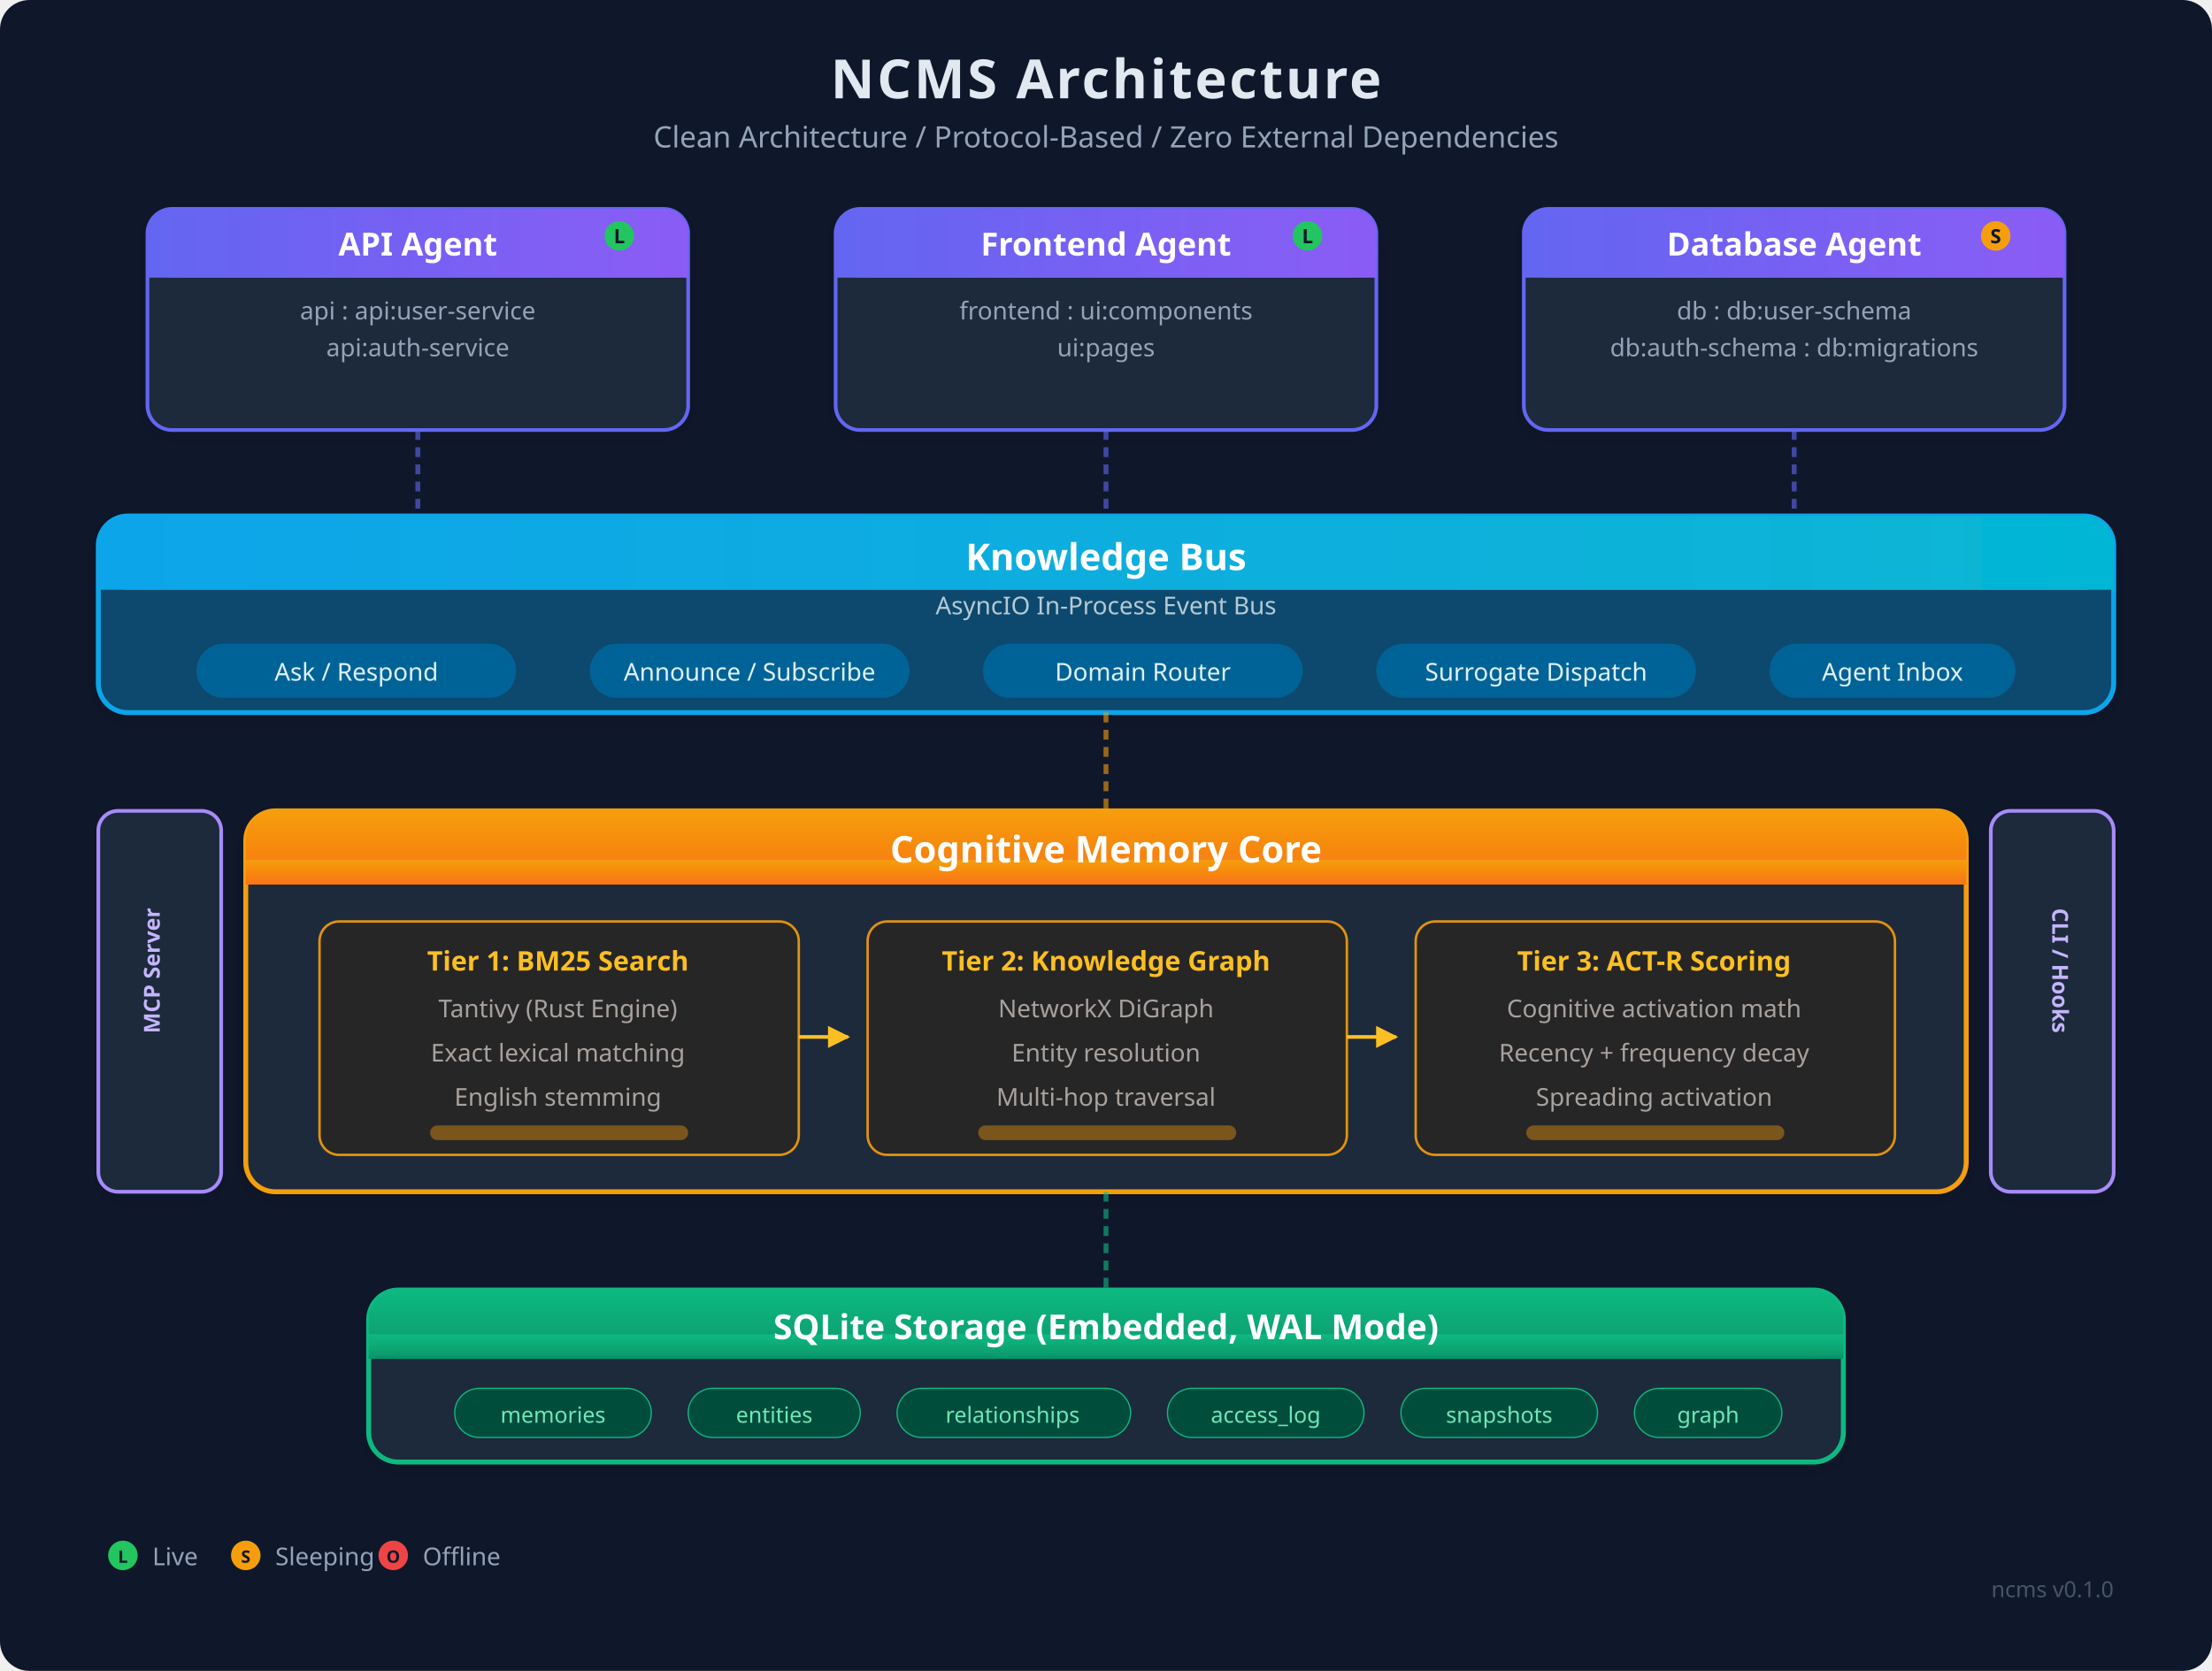
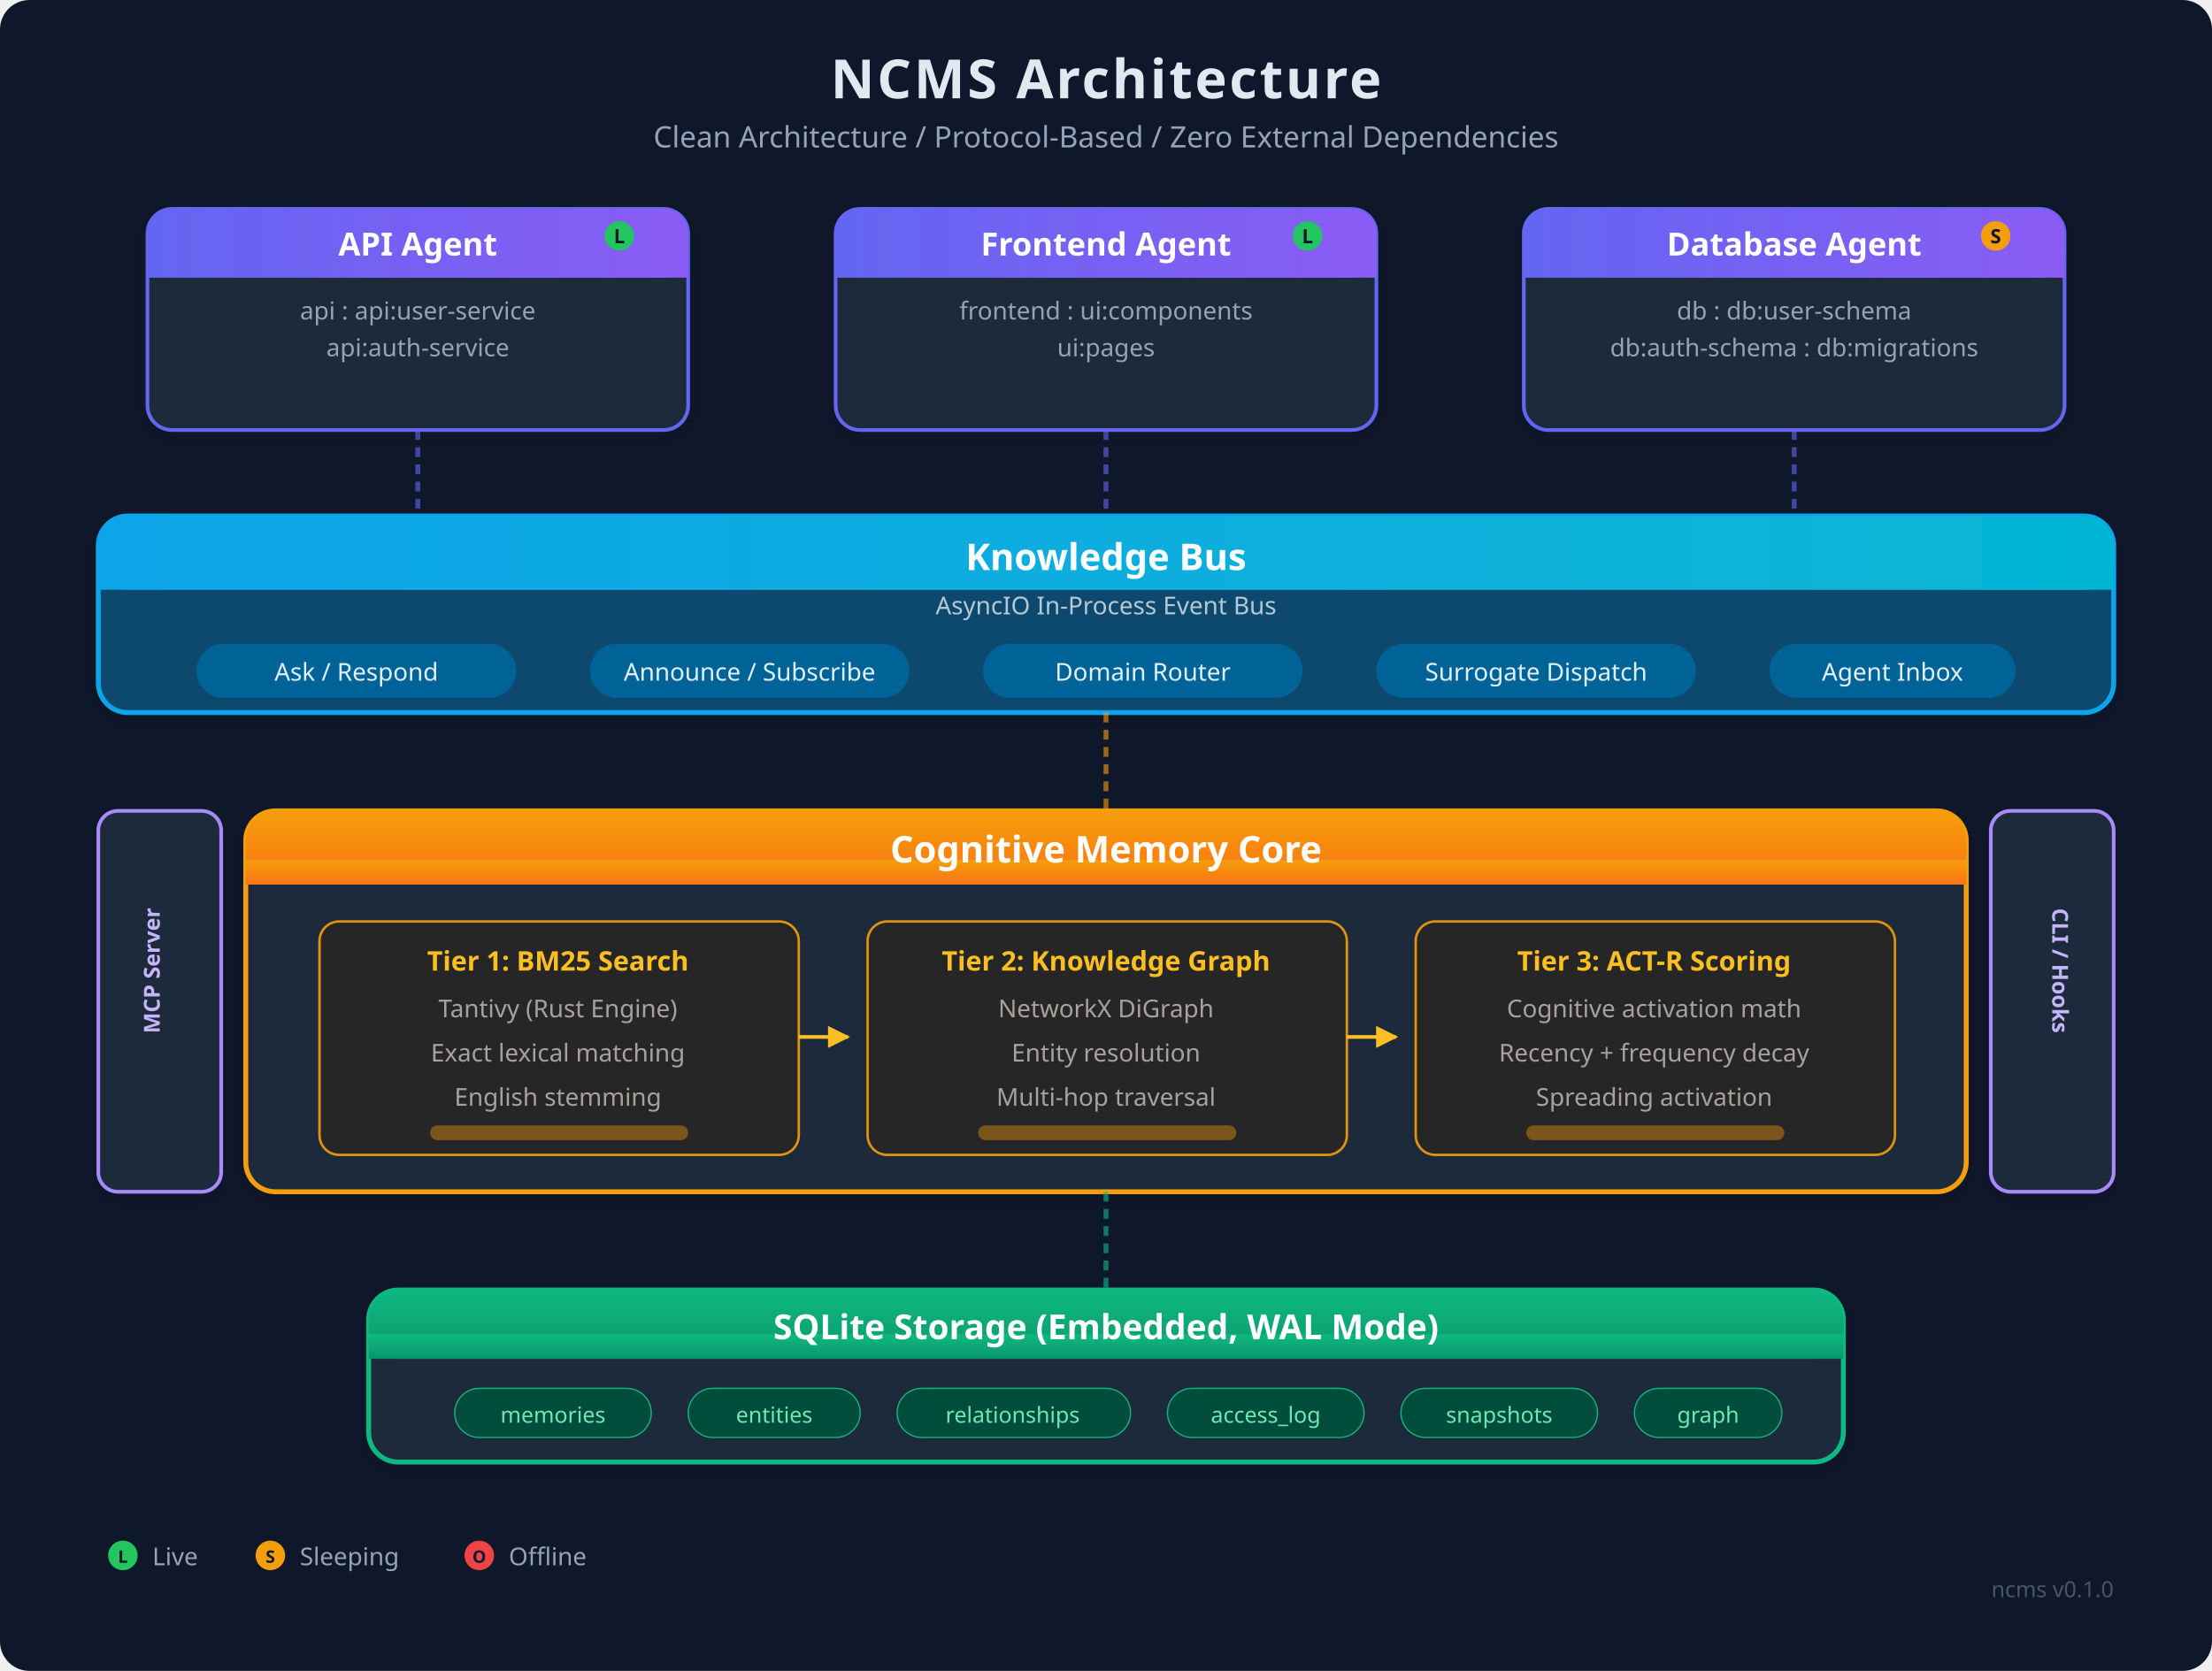
<svg xmlns="http://www.w3.org/2000/svg" viewBox="0 0 900 680" font-family="'Segoe UI', system-ui, -apple-system, sans-serif">
  <defs>
    <linearGradient id="headerGrad" x1="0" y1="0" x2="1" y2="0">
      <stop offset="0%" stop-color="#6366f1" />
      <stop offset="100%" stop-color="#8b5cf6" />
    </linearGradient>
    <linearGradient id="busGrad" x1="0" y1="0" x2="1" y2="0">
      <stop offset="0%" stop-color="#0ea5e9" />
      <stop offset="100%" stop-color="#06b6d4" />
    </linearGradient>
    <linearGradient id="memGrad" x1="0" y1="0" x2="0" y2="1">
      <stop offset="0%" stop-color="#f59e0b" />
      <stop offset="100%" stop-color="#f97316" />
    </linearGradient>
    <linearGradient id="storeGrad" x1="0" y1="0" x2="0" y2="1">
      <stop offset="0%" stop-color="#10b981" />
      <stop offset="100%" stop-color="#059669" />
    </linearGradient>
    <filter id="shadow" x="-4%" y="-4%" width="108%" height="116%">
      <feDropShadow dx="0" dy="2" stdDeviation="4" flood-color="#000" flood-opacity="0.1" />
    </filter>
    <filter id="glow" x="-10%" y="-10%" width="120%" height="120%">
      <feGaussianBlur stdDeviation="3" result="blur" />
      <feMerge>
        <feMergeNode in="blur" />
        <feMergeNode in="SourceGraphic" />
      </feMerge>
    </filter>
  </defs>
  <rect width="900" height="680" rx="12" fill="#0f172a" />
  <text x="450" y="40" text-anchor="middle" fill="#e2e8f0" font-size="22" font-weight="700" letter-spacing="1">NCMS Architecture</text>
  <text x="450" y="60" text-anchor="middle" fill="#94a3b8" font-size="12">Clean Architecture / Protocol-Based / Zero External Dependencies</text>
  <g filter="url(#shadow)">
    <rect x="60" y="85" width="220" height="90" rx="10" fill="#1e293b" stroke="#6366f1" stroke-width="1.5" />
    <rect x="60" y="85" width="220" height="28" rx="10" fill="url(#headerGrad)" />
    <rect x="60" y="103" width="220" height="10" fill="url(#headerGrad)" />
    <text x="170" y="104" text-anchor="middle" fill="white" font-size="13" font-weight="600">API Agent</text>
    <text x="170" y="130" text-anchor="middle" fill="#94a3b8" font-size="10">api : api:user-service</text>
    <text x="170" y="145" text-anchor="middle" fill="#94a3b8" font-size="10">api:auth-service</text>
    <circle cx="252" cy="96" r="6" fill="#22c55e" />
    <text x="252" y="99" text-anchor="middle" fill="#0f172a" font-size="8" font-weight="700">L</text>
    <rect x="340" y="85" width="220" height="90" rx="10" fill="#1e293b" stroke="#6366f1" stroke-width="1.5" />
    <rect x="340" y="85" width="220" height="28" rx="10" fill="url(#headerGrad)" />
    <rect x="340" y="103" width="220" height="10" fill="url(#headerGrad)" />
    <text x="450" y="104" text-anchor="middle" fill="white" font-size="13" font-weight="600">Frontend Agent</text>
    <text x="450" y="130" text-anchor="middle" fill="#94a3b8" font-size="10">frontend : ui:components</text>
    <text x="450" y="145" text-anchor="middle" fill="#94a3b8" font-size="10">ui:pages</text>
    <circle cx="532" cy="96" r="6" fill="#22c55e" />
    <text x="532" y="99" text-anchor="middle" fill="#0f172a" font-size="8" font-weight="700">L</text>
    <rect x="620" y="85" width="220" height="90" rx="10" fill="#1e293b" stroke="#6366f1" stroke-width="1.5" />
    <rect x="620" y="85" width="220" height="28" rx="10" fill="url(#headerGrad)" />
    <rect x="620" y="103" width="220" height="10" fill="url(#headerGrad)" />
    <text x="730" y="104" text-anchor="middle" fill="white" font-size="13" font-weight="600">Database Agent</text>
    <text x="730" y="130" text-anchor="middle" fill="#94a3b8" font-size="10">db : db:user-schema</text>
    <text x="730" y="145" text-anchor="middle" fill="#94a3b8" font-size="10">db:auth-schema : db:migrations</text>
    <circle cx="812" cy="96" r="6" fill="#f59e0b" />
    <text x="812" y="99" text-anchor="middle" fill="#0f172a" font-size="8" font-weight="700">S</text>
  </g>
  <line x1="170" y1="175" x2="170" y2="210" stroke="#6366f1" stroke-width="2" stroke-dasharray="4,3" opacity="0.6" />
  <line x1="450" y1="175" x2="450" y2="210" stroke="#6366f1" stroke-width="2" stroke-dasharray="4,3" opacity="0.6" />
  <line x1="730" y1="175" x2="730" y2="210" stroke="#6366f1" stroke-width="2" stroke-dasharray="4,3" opacity="0.6" />
  <g filter="url(#shadow)">
    <rect x="40" y="210" width="820" height="80" rx="12" fill="#0c4a6e" stroke="#0ea5e9" stroke-width="2" />
    <rect x="40" y="210" width="820" height="30" rx="12" fill="url(#busGrad)" />
    <rect x="40" y="230" width="820" height="10" fill="url(#busGrad)" />
    <text x="450" y="232" text-anchor="middle" fill="white" font-size="15" font-weight="700">Knowledge Bus</text>
    <text x="450" y="250" text-anchor="middle" fill="white" font-size="10" opacity="0.7">AsyncIO In-Process Event Bus</text>
    <rect x="80" y="262" width="130" height="22" rx="11" fill="#0369a1" opacity="0.8" />
    <text x="145" y="277" text-anchor="middle" fill="#e0f2fe" font-size="10" font-weight="500">Ask / Respond</text>
    <rect x="240" y="262" width="130" height="22" rx="11" fill="#0369a1" opacity="0.8" />
    <text x="305" y="277" text-anchor="middle" fill="#e0f2fe" font-size="10" font-weight="500">Announce / Subscribe</text>
    <rect x="400" y="262" width="130" height="22" rx="11" fill="#0369a1" opacity="0.8" />
    <text x="465" y="277" text-anchor="middle" fill="#e0f2fe" font-size="10" font-weight="500">Domain Router</text>
    <rect x="560" y="262" width="130" height="22" rx="11" fill="#0369a1" opacity="0.8" />
    <text x="625" y="277" text-anchor="middle" fill="#e0f2fe" font-size="10" font-weight="500">Surrogate Dispatch</text>
    <rect x="720" y="262" width="100" height="22" rx="11" fill="#0369a1" opacity="0.8" />
    <text x="770" y="277" text-anchor="middle" fill="#e0f2fe" font-size="10" font-weight="500">Agent Inbox</text>
  </g>
  <line x1="450" y1="290" x2="450" y2="330" stroke="#f59e0b" stroke-width="2" stroke-dasharray="4,3" opacity="0.6" />
  <g filter="url(#shadow)">
    <rect x="100" y="330" width="700" height="155" rx="12" fill="#1e293b" stroke="#f59e0b" stroke-width="2" />
    <rect x="100" y="330" width="700" height="30" rx="12" fill="url(#memGrad)" />
    <rect x="100" y="350" width="700" height="10" fill="url(#memGrad)" />
    <text x="450" y="351" text-anchor="middle" fill="white" font-size="15" font-weight="700">Cognitive Memory Core</text>
    <rect x="130" y="375" width="195" height="95" rx="8" fill="#292524" stroke="#f59e0b" stroke-width="1" opacity="0.9" />
    <text x="227" y="395" text-anchor="middle" fill="#fbbf24" font-size="11" font-weight="600">Tier 1: BM25 Search</text>
    <text x="227" y="414" text-anchor="middle" fill="#a8a29e" font-size="10">Tantivy (Rust Engine)</text>
    <text x="227" y="432" text-anchor="middle" fill="#a8a29e" font-size="10">Exact lexical matching</text>
    <text x="227" y="450" text-anchor="middle" fill="#a8a29e" font-size="10">English stemming</text>
    <rect x="175" y="458" width="105" height="6" rx="3" fill="#f59e0b" opacity="0.4" />
    <rect x="353" y="375" width="195" height="95" rx="8" fill="#292524" stroke="#f59e0b" stroke-width="1" opacity="0.9" />
    <text x="450" y="395" text-anchor="middle" fill="#fbbf24" font-size="11" font-weight="600">Tier 2: Knowledge Graph</text>
    <text x="450" y="414" text-anchor="middle" fill="#a8a29e" font-size="10">NetworkX DiGraph</text>
    <text x="450" y="432" text-anchor="middle" fill="#a8a29e" font-size="10">Entity resolution</text>
    <text x="450" y="450" text-anchor="middle" fill="#a8a29e" font-size="10">Multi-hop traversal</text>
    <rect x="398" y="458" width="105" height="6" rx="3" fill="#f59e0b" opacity="0.4" />
    <rect x="576" y="375" width="195" height="95" rx="8" fill="#292524" stroke="#f59e0b" stroke-width="1" opacity="0.9" />
    <text x="673" y="395" text-anchor="middle" fill="#fbbf24" font-size="11" font-weight="600">Tier 3: ACT-R Scoring</text>
    <text x="673" y="414" text-anchor="middle" fill="#a8a29e" font-size="10">Cognitive activation math</text>
    <text x="673" y="432" text-anchor="middle" fill="#a8a29e" font-size="10">Recency + frequency decay</text>
    <text x="673" y="450" text-anchor="middle" fill="#a8a29e" font-size="10">Spreading activation</text>
    <rect x="621" y="458" width="105" height="6" rx="3" fill="#f59e0b" opacity="0.4" />
  </g>
  <path d="M 325 422 L 345 422" stroke="#fbbf24" stroke-width="1.5" fill="none" marker-end="url(#arrowGold)" />
  <path d="M 548 422 L 568 422" stroke="#fbbf24" stroke-width="1.5" fill="none" marker-end="url(#arrowGold)" />
  <defs>
    <marker id="arrowGold" viewBox="0 0 10 10" refX="9" refY="5" markerWidth="6" markerHeight="6" orient="auto">
      <path d="M 0 0 L 10 5 L 0 10 z" fill="#fbbf24" />
    </marker>
  </defs>
  <line x1="450" y1="485" x2="450" y2="525" stroke="#10b981" stroke-width="2" stroke-dasharray="4,3" opacity="0.6" />
  <g filter="url(#shadow)">
    <rect x="150" y="525" width="600" height="70" rx="12" fill="#1e293b" stroke="#10b981" stroke-width="2" />
    <rect x="150" y="525" width="600" height="28" rx="12" fill="url(#storeGrad)" />
    <rect x="150" y="543" width="600" height="10" fill="url(#storeGrad)" />
    <text x="450" y="545" text-anchor="middle" fill="white" font-size="14" font-weight="700">SQLite Storage (Embedded, WAL Mode)</text>
    <rect x="185" y="565" width="80" height="20" rx="10" fill="#064e3b" stroke="#10b981" stroke-width="0.5" />
    <text x="225" y="579" text-anchor="middle" fill="#6ee7b7" font-size="9">memories</text>
    <rect x="280" y="565" width="70" height="20" rx="10" fill="#064e3b" stroke="#10b981" stroke-width="0.5" />
    <text x="315" y="579" text-anchor="middle" fill="#6ee7b7" font-size="9">entities</text>
    <rect x="365" y="565" width="95" height="20" rx="10" fill="#064e3b" stroke="#10b981" stroke-width="0.5" />
    <text x="412" y="579" text-anchor="middle" fill="#6ee7b7" font-size="9">relationships</text>
    <rect x="475" y="565" width="80" height="20" rx="10" fill="#064e3b" stroke="#10b981" stroke-width="0.5" />
    <text x="515" y="579" text-anchor="middle" fill="#6ee7b7" font-size="9">access_log</text>
    <rect x="570" y="565" width="80" height="20" rx="10" fill="#064e3b" stroke="#10b981" stroke-width="0.5" />
    <text x="610" y="579" text-anchor="middle" fill="#6ee7b7" font-size="9">snapshots</text>
    <rect x="665" y="565" width="60" height="20" rx="10" fill="#064e3b" stroke="#10b981" stroke-width="0.5" />
    <text x="695" y="579" text-anchor="middle" fill="#6ee7b7" font-size="9">graph</text>
  </g>
  <g filter="url(#shadow)">
    <rect x="40" y="330" width="50" height="155" rx="8" fill="#1e293b" stroke="#a78bfa" stroke-width="1.5" />
    <text x="65" y="395" text-anchor="middle" fill="#c4b5fd" font-size="9" font-weight="600" transform="rotate(-90 65 395)">MCP Server</text>
  </g>
  <g filter="url(#shadow)">
    <rect x="810" y="330" width="50" height="155" rx="8" fill="#1e293b" stroke="#a78bfa" stroke-width="1.5" />
    <text x="835" y="395" text-anchor="middle" fill="#c4b5fd" font-size="9" font-weight="600" transform="rotate(90 835 395)">CLI / Hooks</text>
  </g>
  <g transform="translate(40, 625)">
    <circle cx="10" cy="8" r="6" fill="#22c55e" />
    <text x="10" y="11" text-anchor="middle" fill="#0f172a" font-size="7" font-weight="700">L</text>
    <text x="22" y="12" fill="#94a3b8" font-size="10">Live</text>
-     <circle cx="60" cy="8" r="6" fill="#f59e0b" />
-     <text x="60" y="11" text-anchor="middle" fill="#0f172a" font-size="7" font-weight="700">S</text>
-     <text x="72" y="12" fill="#94a3b8" font-size="10">Sleeping</text>
-     <circle cx="120" cy="8" r="6" fill="#ef4444" />
-     <text x="120" y="11" text-anchor="middle" fill="#0f172a" font-size="7" font-weight="700">O</text>
-     <text x="132" y="12" fill="#94a3b8" font-size="10">Offline</text>
+     <circle cx="70" cy="8" r="6" fill="#f59e0b" />
+     <text x="70" y="11" text-anchor="middle" fill="#0f172a" font-size="7" font-weight="700">S</text>
+     <text x="82" y="12" fill="#94a3b8" font-size="10">Sleeping</text>
+     <circle cx="155" cy="8" r="6" fill="#ef4444" />
+     <text x="155" y="11" text-anchor="middle" fill="#0f172a" font-size="7" font-weight="700">O</text>
+     <text x="167" y="12" fill="#94a3b8" font-size="10">Offline</text>
  </g>
  <text x="860" y="650" text-anchor="end" fill="#475569" font-size="9">ncms v0.1.0</text>
</svg>
